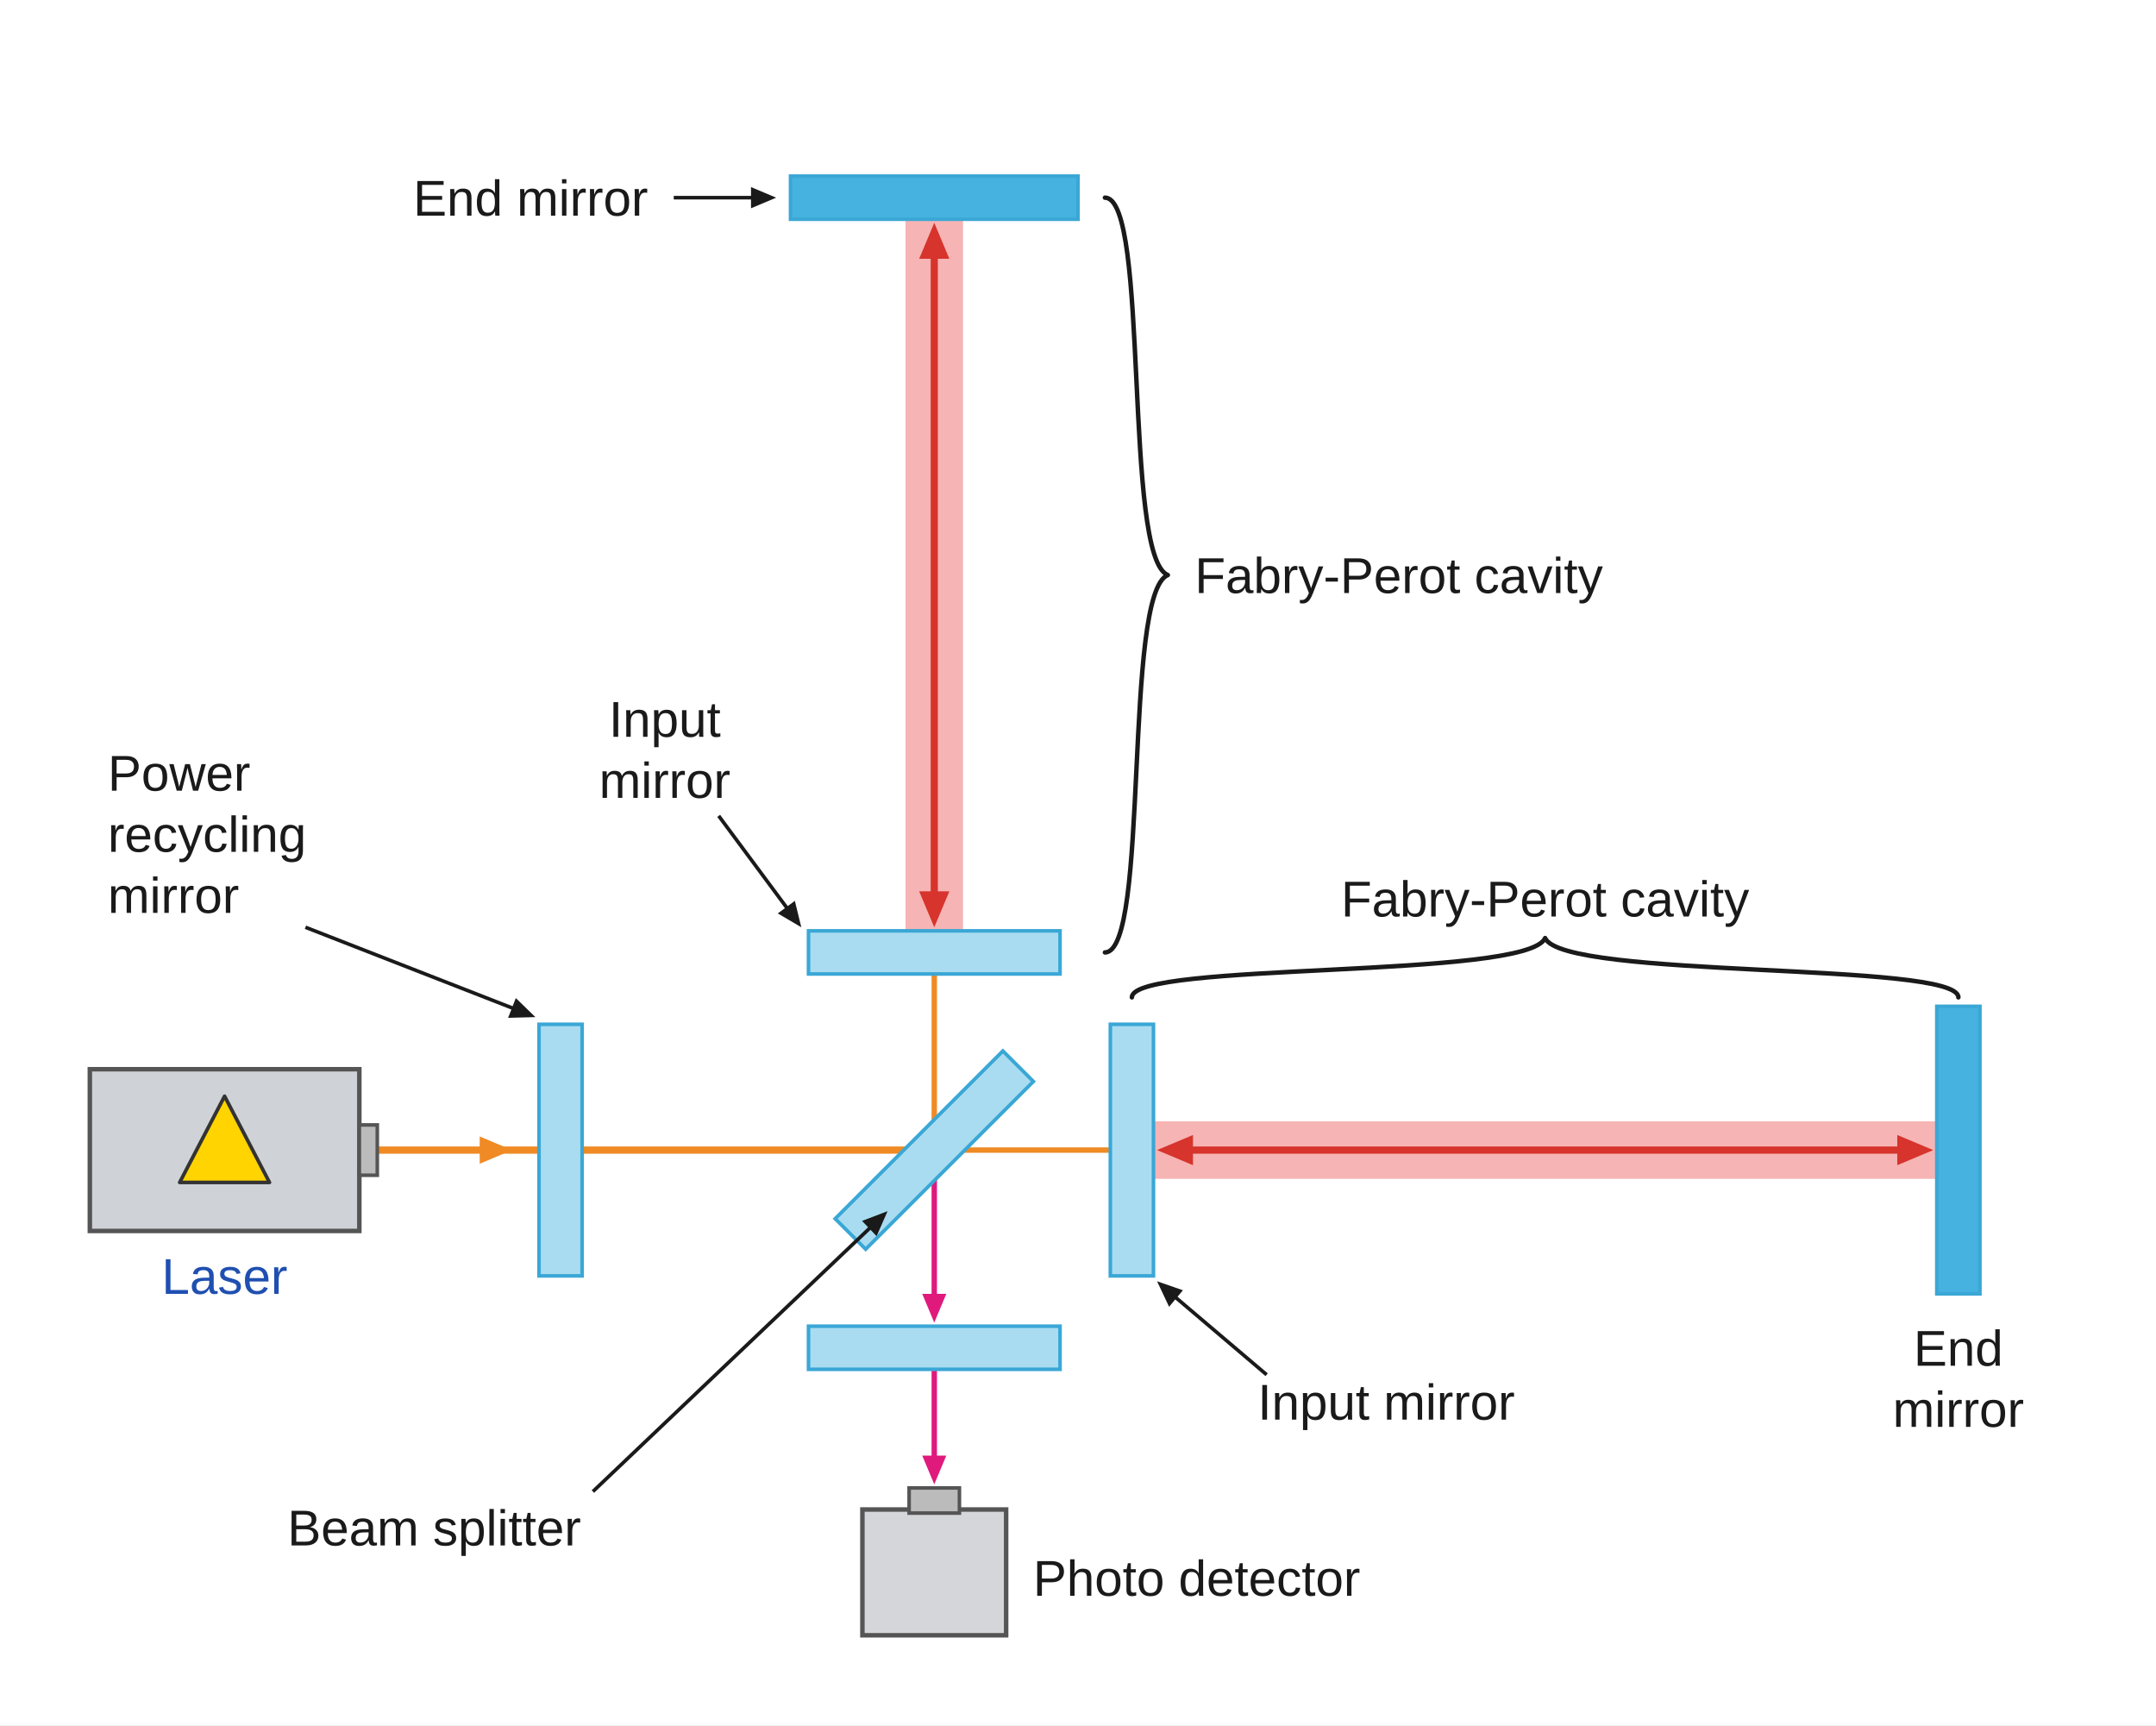
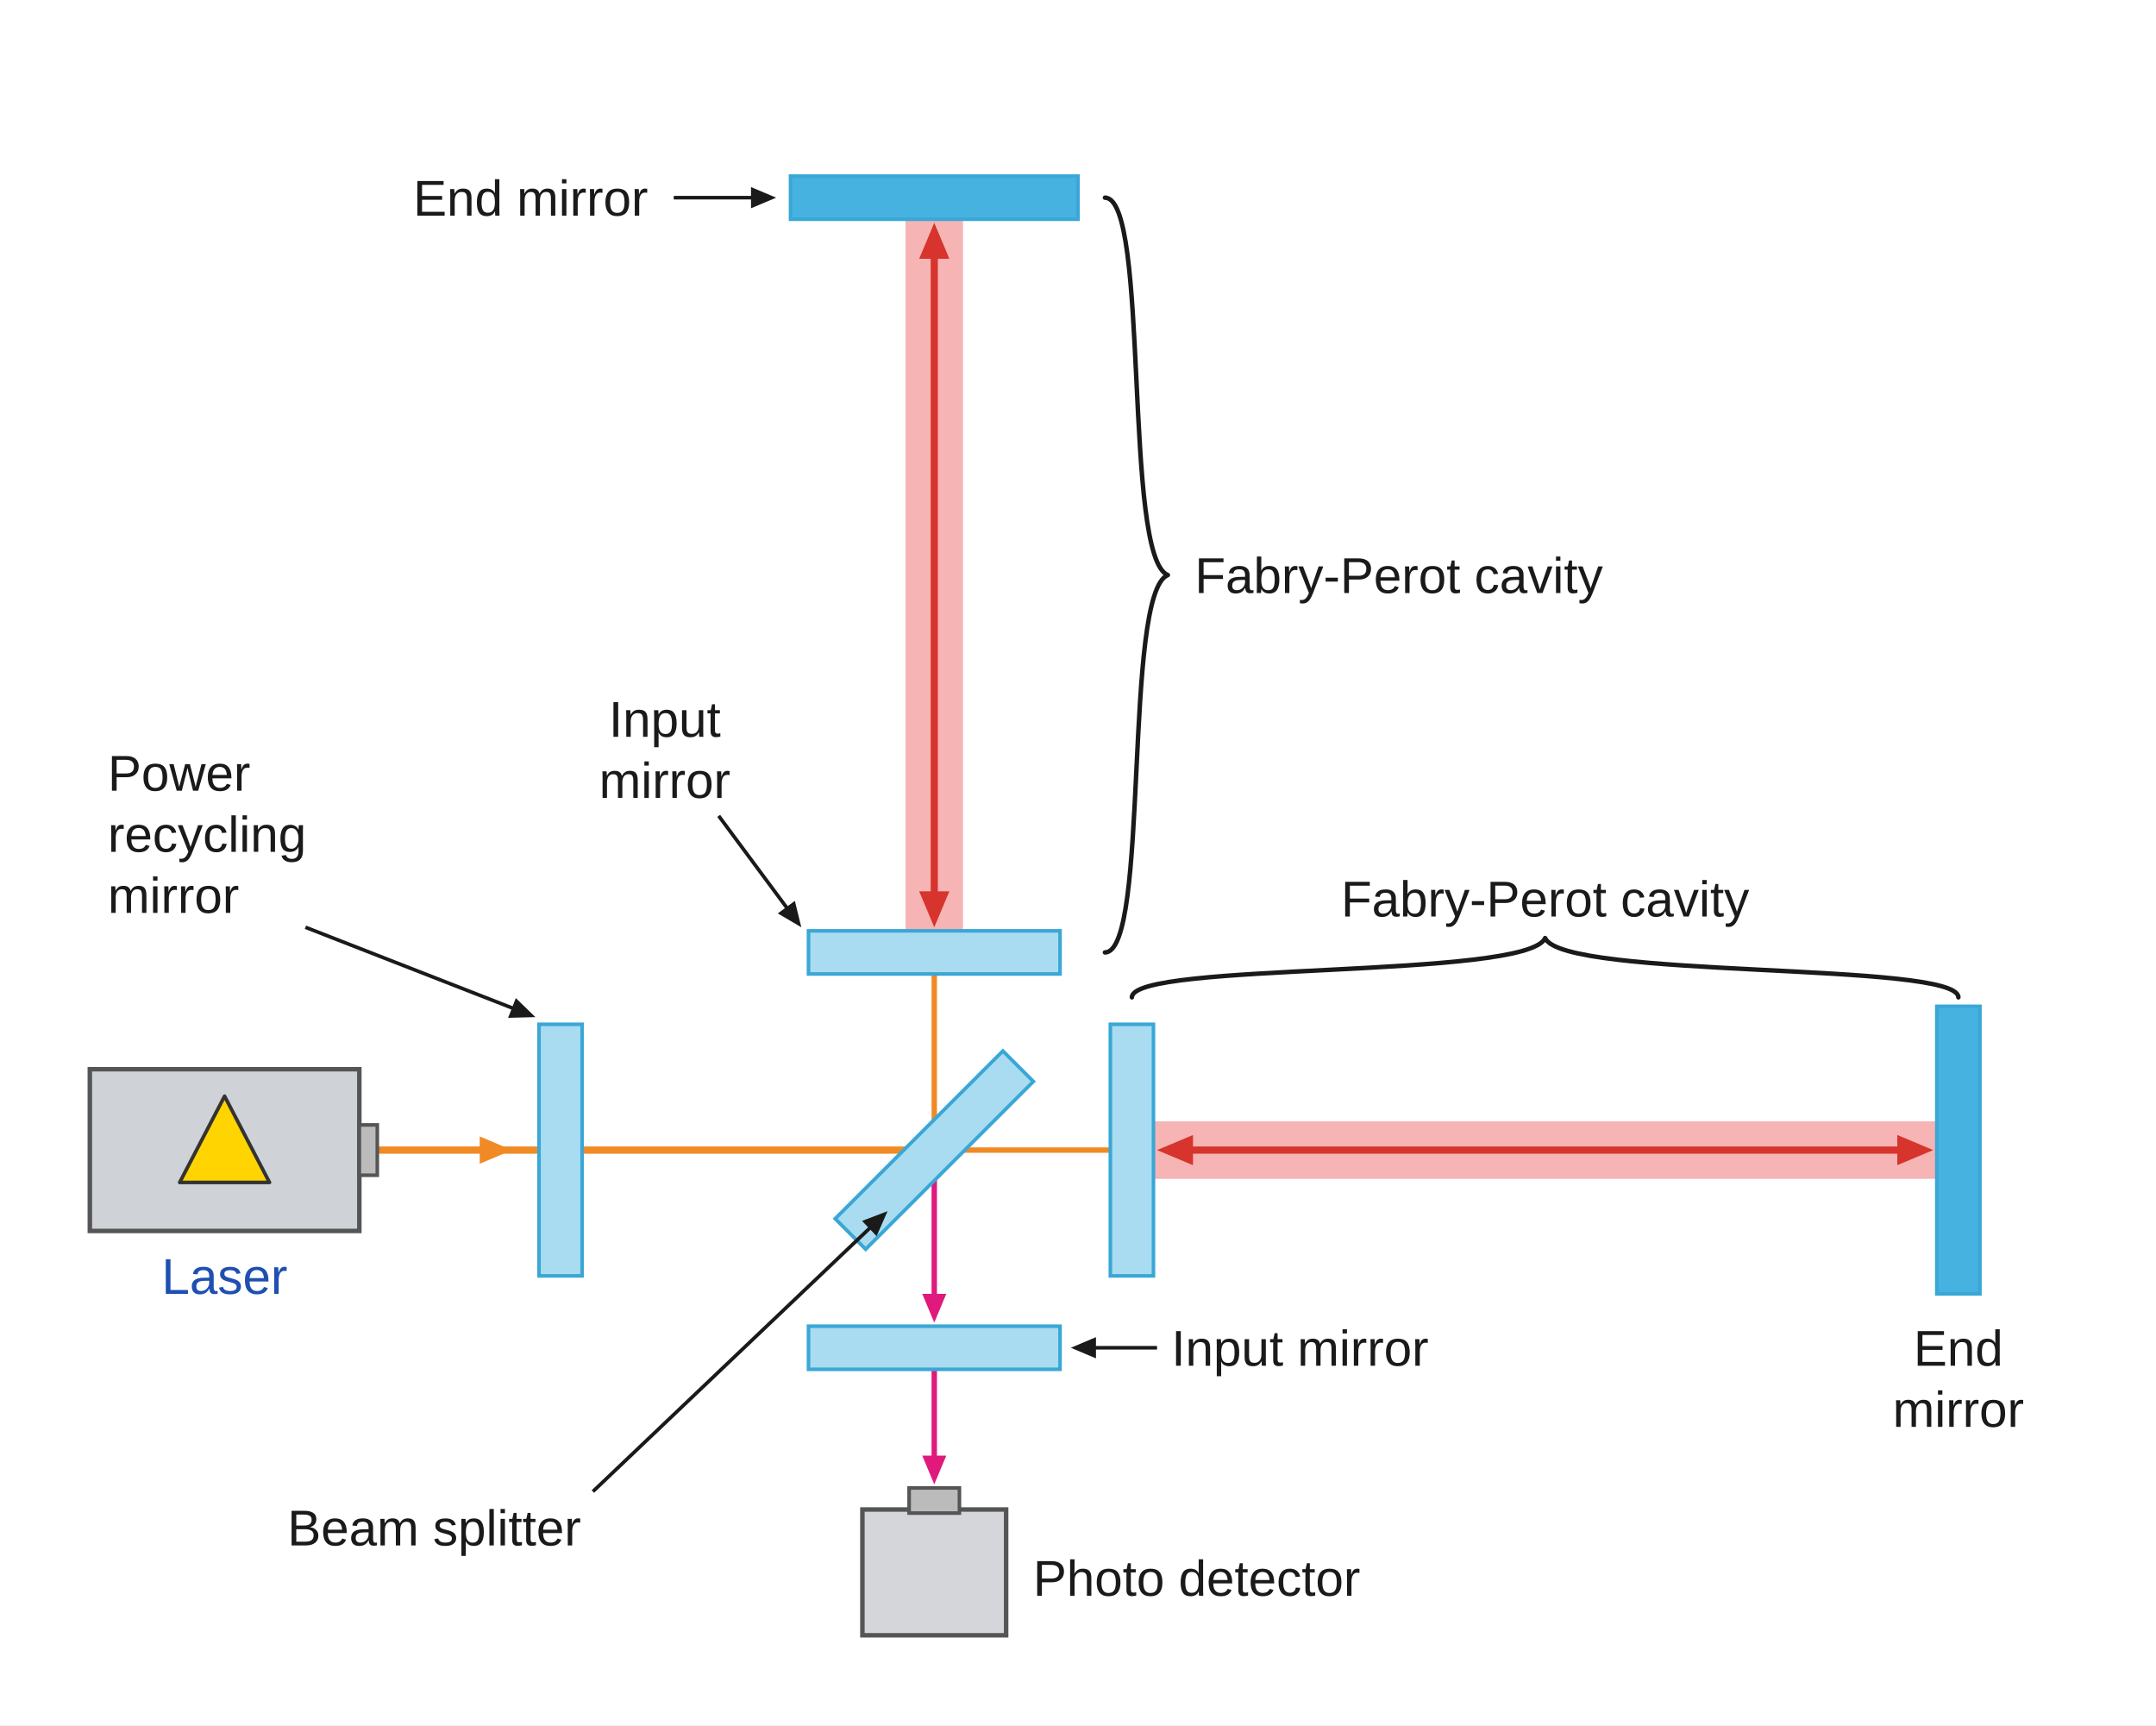
<svg xmlns="http://www.w3.org/2000/svg" viewBox="0 0 1200 960" font-family="Arial, Helvetica, sans-serif">
  <rect width="1200" height="960" fill="#ffffff" />
  <rect x="504.0" y="122.0" width="32.0" height="398.0" rx="0" stroke="none" stroke-width="0" fill="#f6b4b4" />
  <line x1="520.0" y1="500.0" x2="520.0" y2="140.0" stroke="#d6342c" stroke-width="4" stroke-linecap="butt" />
  <path d="M520.0 124.0 L528.4 144.0 L511.6 144.0 Z" fill="#d6342c" />
  <path d="M520.0 516.0 L511.6 496.0 L528.4 496.0 Z" fill="#d6342c" />
  <rect x="642.0" y="624.0" width="438.0" height="32.0" rx="0" stroke="none" stroke-width="0" fill="#f6b4b4" />
  <line x1="660.0" y1="640.0" x2="1060.0" y2="640.0" stroke="#d6342c" stroke-width="4" stroke-linecap="butt" />
  <path d="M1076.0 640.0 L1056.0 648.4 L1056.0 631.6 Z" fill="#d6342c" />
  <path d="M644.0 640.0 L664.0 631.6 L664.0 648.4 Z" fill="#d6342c" />
  <line x1="520.0" y1="542.0" x2="520.0" y2="640.0" stroke="#f08a24" stroke-width="3" stroke-linecap="round" />
  <line x1="520.0" y1="640.0" x2="618.0" y2="640.0" stroke="#f08a24" stroke-width="3" stroke-linecap="round" />
  <line x1="210.0" y1="640.0" x2="520.0" y2="640.0" stroke="#f08a24" stroke-width="4" stroke-linecap="round" />
  <path d="M285.0 640.0 L267.0 647.6 L267.0 632.4 Z" fill="#f08a24" />
  <line x1="520.0" y1="650.0" x2="520.0" y2="723.2" stroke="#e0197d" stroke-width="3" stroke-linecap="butt" />
  <path d="M520.0 736.0 L513.3 720.0 L526.7 720.0 Z" fill="#e0197d" />
  <line x1="520.0" y1="762.0" x2="520.0" y2="813.2" stroke="#e0197d" stroke-width="3" stroke-linecap="butt" />
  <path d="M520.0 826.0 L513.3 810.0 L526.7 810.0 Z" fill="#e0197d" />
  <rect x="440.0" y="98.0" width="160.0" height="24.0" rx="0" stroke="#3aa7d6" stroke-width="2" fill="#45b2e0" />
  <rect x="450.0" y="518.0" width="140.0" height="24.0" rx="0" stroke="#3aa7d6" stroke-width="2" fill="#a9dcf0" />
  <rect x="618.0" y="570.0" width="24.0" height="140.0" rx="0" stroke="#3aa7d6" stroke-width="2" fill="#a9dcf0" />
  <rect x="1078.0" y="560.0" width="24.0" height="160.0" rx="0" stroke="#3aa7d6" stroke-width="2" fill="#45b2e0" />
  <rect x="300.0" y="570.0" width="24.0" height="140.0" rx="0" stroke="#3aa7d6" stroke-width="2" fill="#a9dcf0" />
  <rect x="450.0" y="738.0" width="140.0" height="24.0" rx="0" stroke="#3aa7d6" stroke-width="2" fill="#a9dcf0" />
  <rect x="508" y="574" width="24" height="132" fill="#a9dcf0" stroke="#3aa7d6" stroke-width="2" transform="rotate(45 520 640)" />
  <rect x="50.0" y="595.0" width="150.0" height="90.0" rx="0" stroke="#555" stroke-width="2.5" fill="#cfd2d6" />
  <rect x="200.0" y="626.0" width="10.0" height="28.0" rx="0" stroke="#555" stroke-width="2" fill="#bbb" />
  <path d="M125.0 610.0 L150.0 658.0 L100.0 658.0 Z" stroke="#333" stroke-width="2" fill="#ffd400" stroke-linejoin="round" stroke-linecap="round" />
  <rect x="480.0" y="840.0" width="80.0" height="70.0" rx="0" stroke="#555" stroke-width="2.5" fill="#d4d6d9" />
  <rect x="506.0" y="828.0" width="28.0" height="14.0" rx="0" stroke="#555" stroke-width="2" fill="#bbb" />
  <path d="M615 110 C640 110 625 310.0 650 320.0 C625 330.0 640 530 615 530" stroke="#1a1a1a" stroke-width="2.5" fill="none" stroke-linejoin="round" stroke-linecap="round" />
  <text x="665.0" y="330.0" font-size="28" fill="#1a1a1a" text-anchor="start" font-weight="400">Fabry-Perot cavity</text>
  <path d="M630 555 C630 535 850.0 545 860.0 522 C870.0 545 1090 535 1090 555" stroke="#1a1a1a" stroke-width="2.5" fill="none" stroke-linejoin="round" stroke-linecap="round" />
  <text x="860.0" y="510.0" font-size="28" fill="#1a1a1a" text-anchor="middle" font-weight="400">Fabry-Perot cavity</text>
  <text x="230.0" y="120.0" font-size="28" fill="#1a1a1a" text-anchor="start" font-weight="400">End mirror</text>
  <line x1="375.0" y1="110.0" x2="420.8" y2="110.0" stroke="#1a1a1a" stroke-width="2" stroke-linecap="butt" />
  <path d="M432.0 110.0 L418.0 115.9 L418.0 104.1 Z" fill="#1a1a1a" />
  <text x="1090.0" y="760.0" font-size="28" fill="#1a1a1a" text-anchor="middle" font-weight="400">End</text>
  <text x="1090.0" y="794.0" font-size="28" fill="#1a1a1a" text-anchor="middle" font-weight="400">mirror</text>
  <text x="370.0" y="410.0" font-size="28" fill="#1a1a1a" text-anchor="middle" font-weight="400">Input</text>
  <text x="370.0" y="444.0" font-size="28" fill="#1a1a1a" text-anchor="middle" font-weight="400">mirror</text>
  <line x1="400.0" y1="454.0" x2="439.3" y2="507.0" stroke="#1a1a1a" stroke-width="2" stroke-linecap="butt" />
  <path d="M446.0 516.0 L432.9 508.3 L442.4 501.3 Z" fill="#1a1a1a" />
  <text x="60.0" y="440.0" font-size="28" fill="#1a1a1a" text-anchor="start" font-weight="400">Power</text>
  <text x="60.0" y="474.0" font-size="28" fill="#1a1a1a" text-anchor="start" font-weight="400">recycling</text>
  <text x="60.0" y="508.0" font-size="28" fill="#1a1a1a" text-anchor="start" font-weight="400">mirror</text>
  <line x1="170.0" y1="516.0" x2="287.6" y2="561.9" stroke="#1a1a1a" stroke-width="2" stroke-linecap="butt" />
  <path d="M298.0 566.0 L282.8 566.4 L287.1 555.4 Z" fill="#1a1a1a" />
  <text x="125.0" y="720.0" font-size="28" fill="#1f4fb0" text-anchor="middle" font-weight="400">Laser</text>
  <text x="160.0" y="860.0" font-size="28" fill="#1a1a1a" text-anchor="start" font-weight="400">Beam splitter</text>
  <line x1="330.0" y1="830.0" x2="485.9" y2="681.7" stroke="#1a1a1a" stroke-width="2" stroke-linecap="butt" />
  <path d="M494.0 674.0 L487.9 687.9 L479.8 679.4 Z" fill="#1a1a1a" />
-   <text x="700.0" y="790.0" font-size="28" fill="#1a1a1a" text-anchor="start" font-weight="400">Input mirror</text>
-   <line x1="705.0" y1="765.0" x2="652.0" y2="720.0" stroke="#1a1a1a" stroke-width="2" stroke-linecap="butt" />
-   <path d="M644.0 713.0 L658.4 718.0 L650.7 727.2 Z" fill="#1a1a1a" />
+   <text x="652.0" y="760.0" font-size="28" fill="#1a1a1a" text-anchor="start" font-weight="400">Input mirror</text>
+   <line x1="644.0" y1="750.0" x2="606.0" y2="750.0" stroke="#1a1a1a" stroke-width="2" stroke-linecap="butt" />
+   <path d="M596.0 750.0 L610.0 744.1 L610.0 755.9 Z" fill="#1a1a1a" />
  <text x="575.0" y="888.0" font-size="28" fill="#1a1a1a" text-anchor="start" font-weight="400">Photo detector</text>
</svg>
